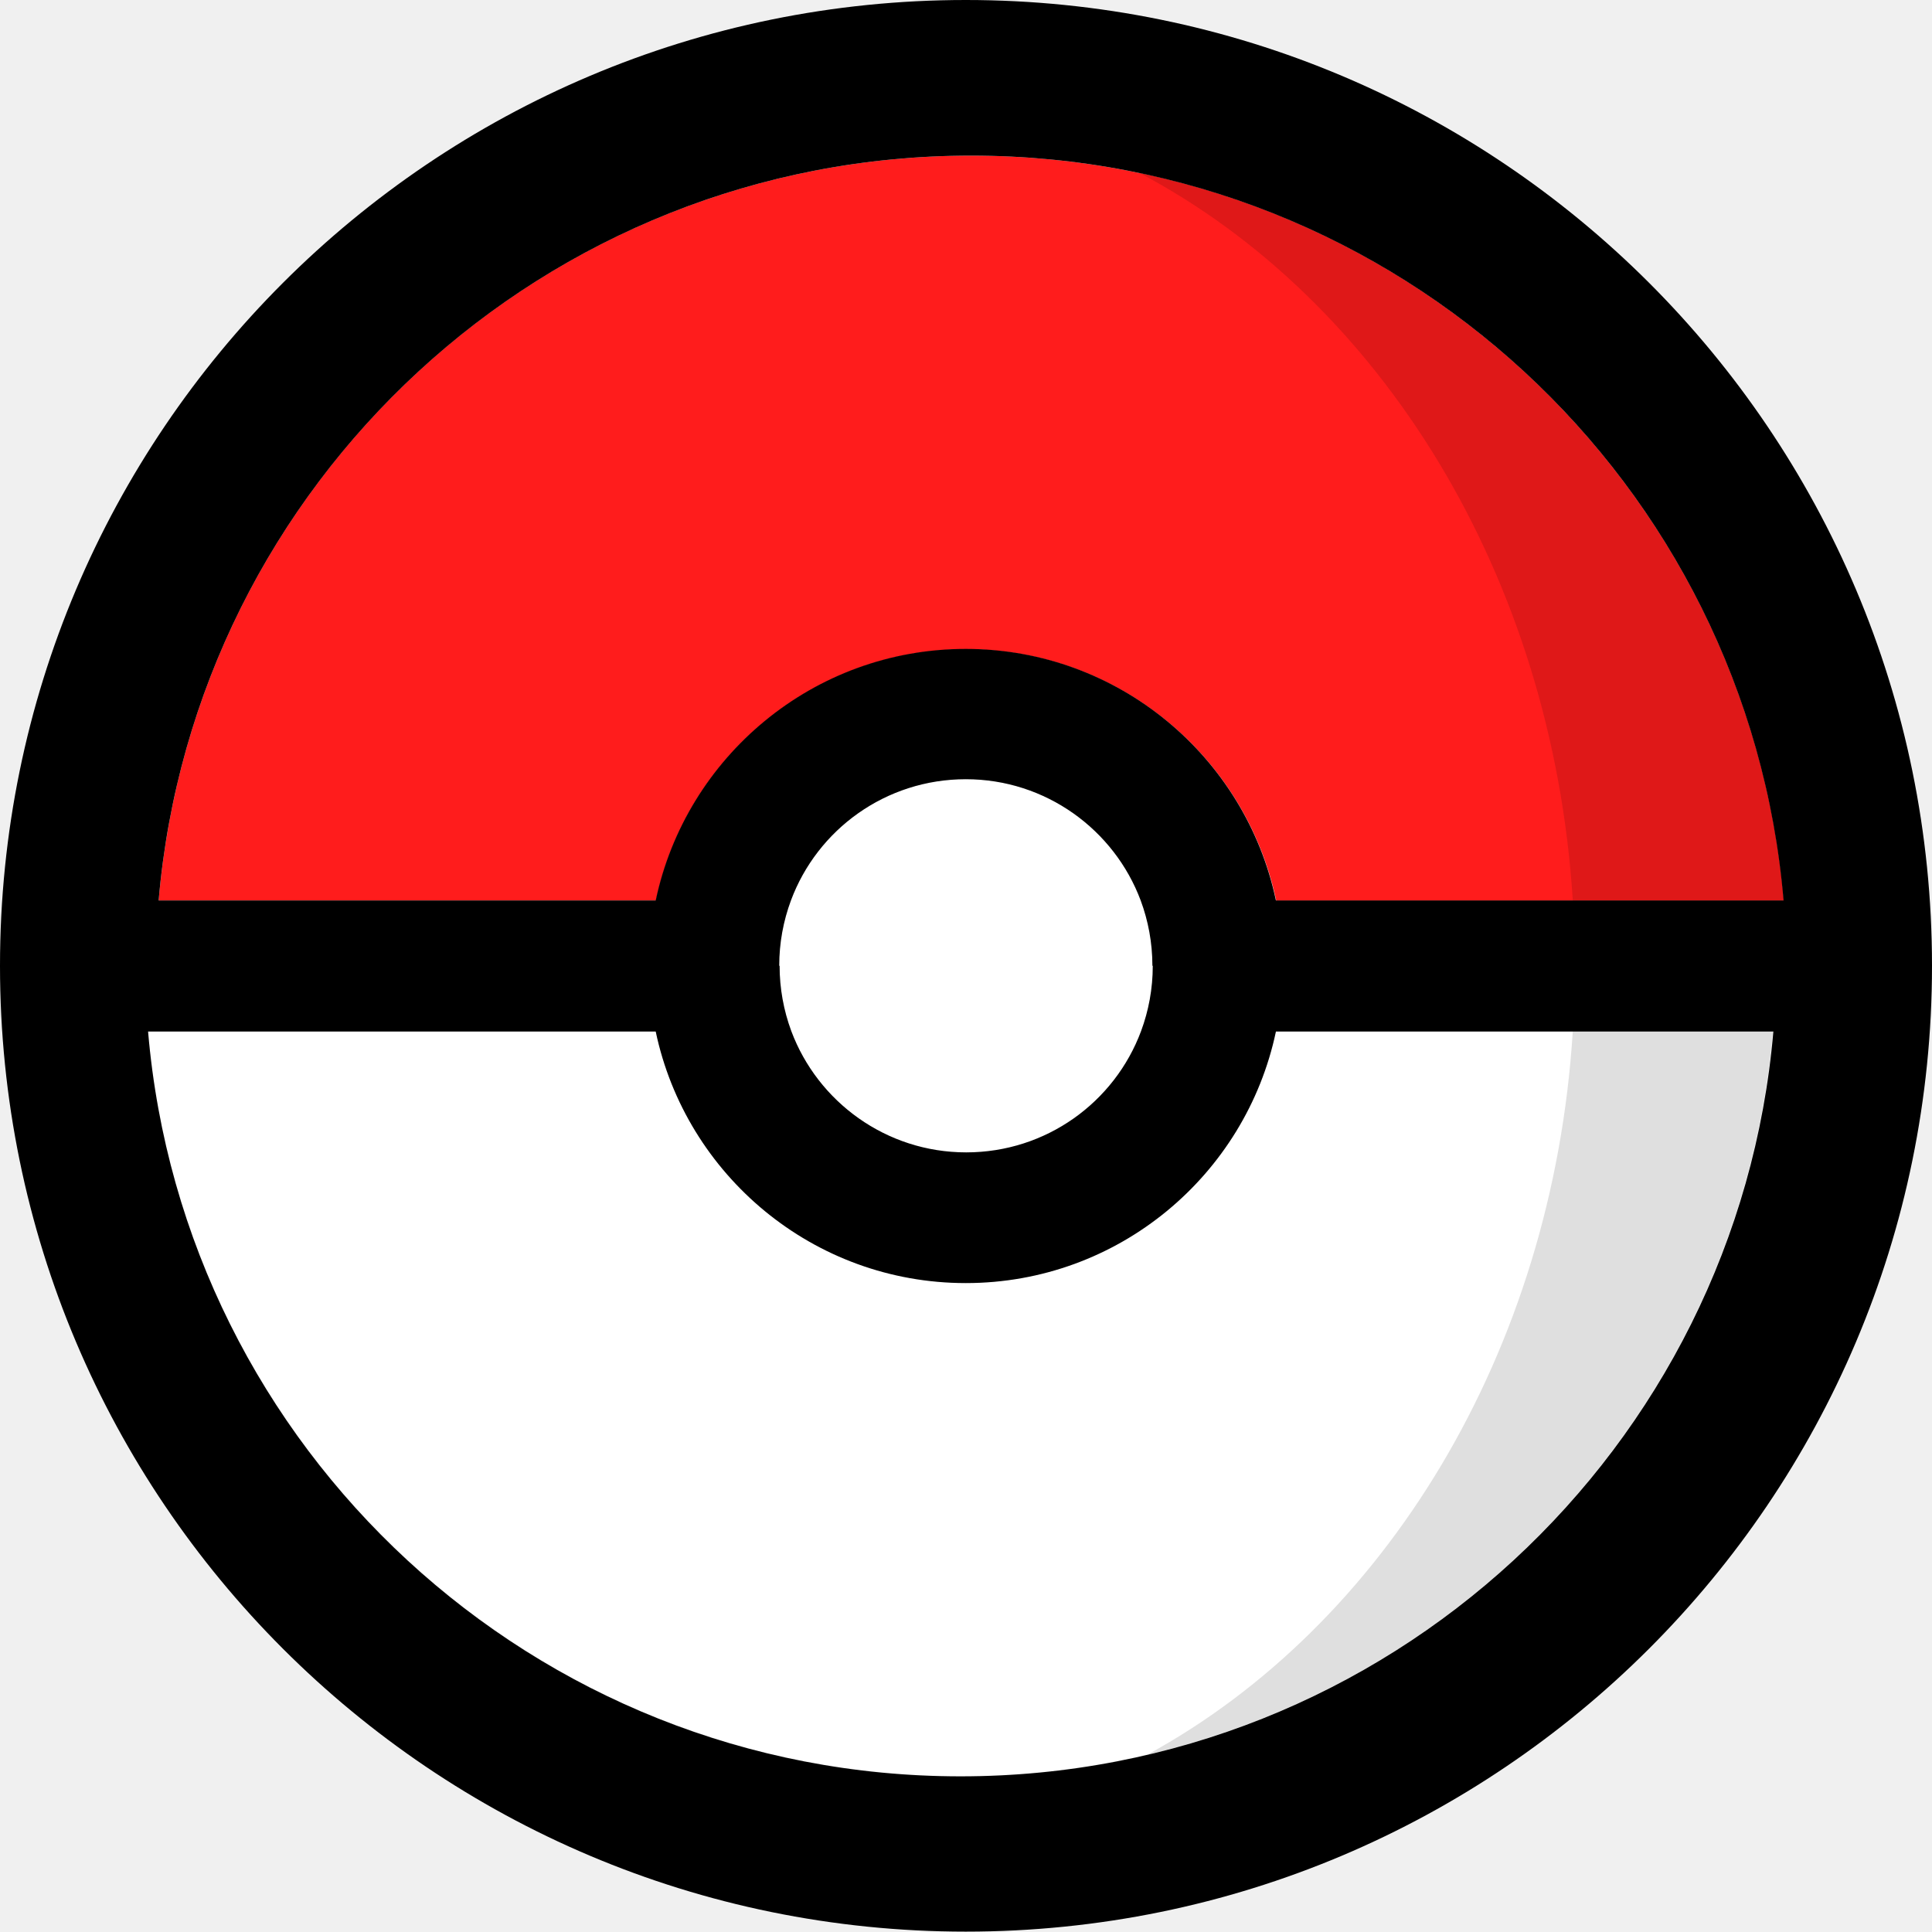
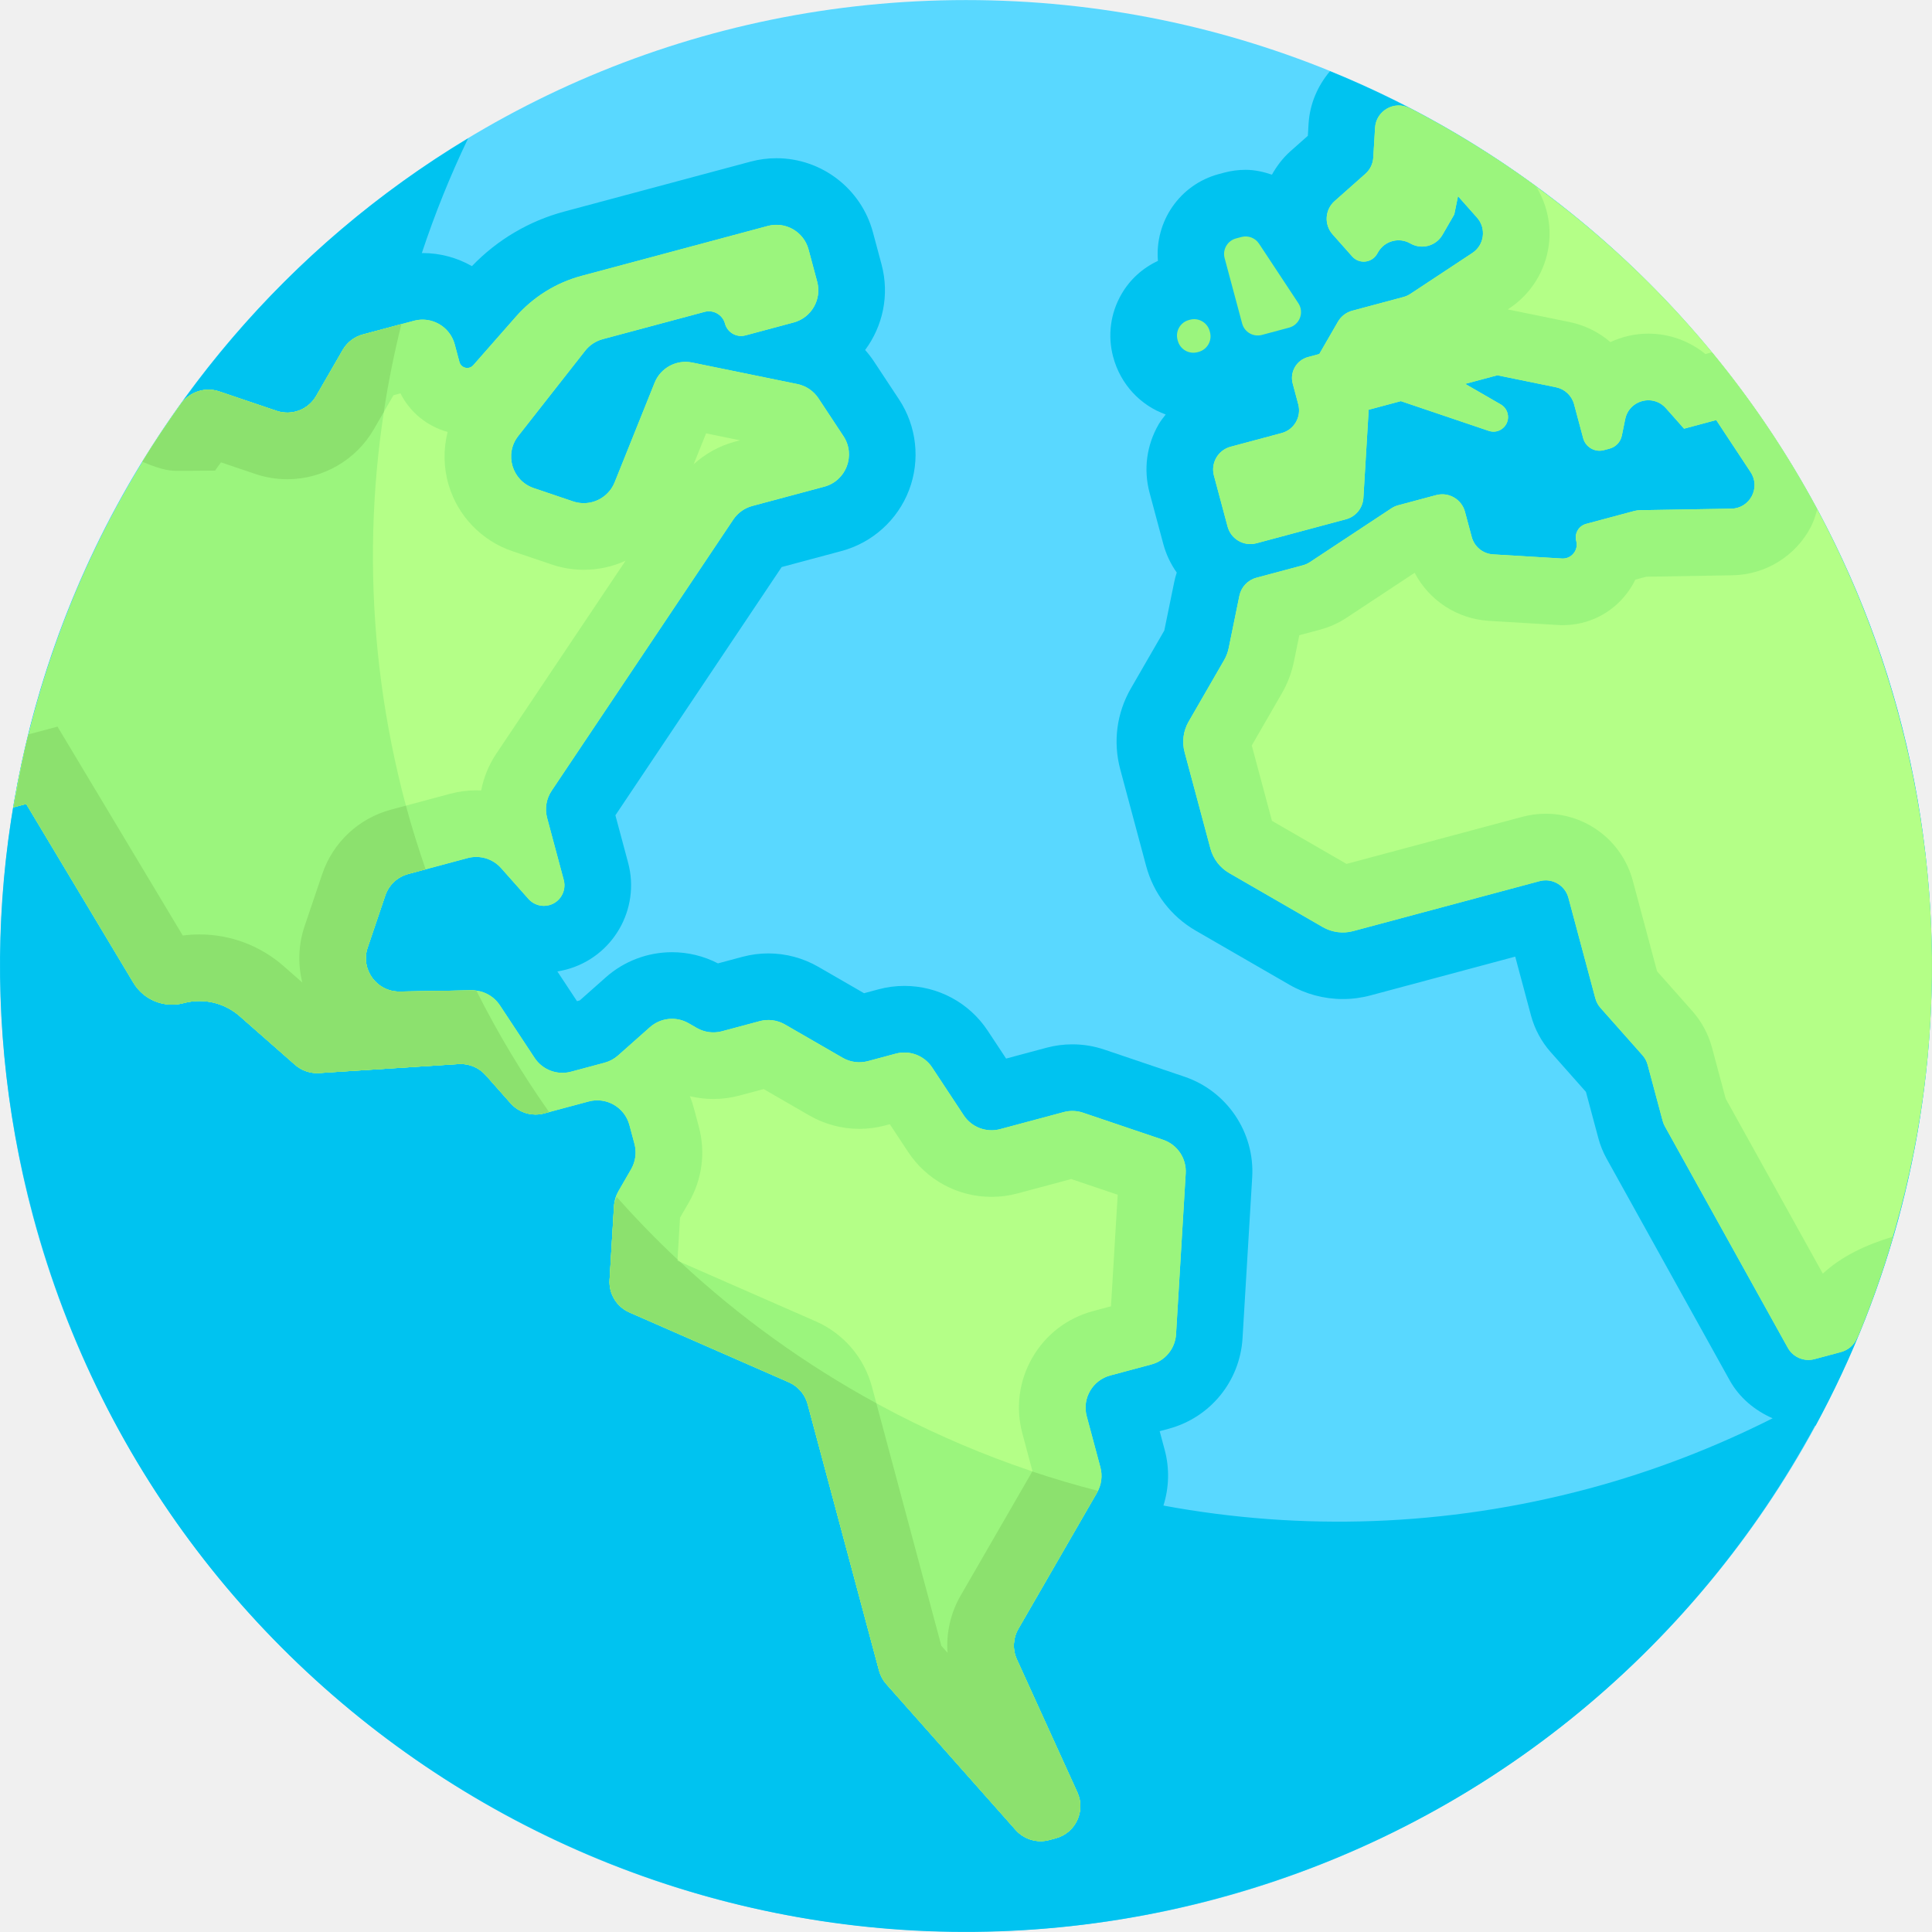
- <svg xmlns="http://www.w3.org/2000/svg" viewBox="0 0 1333.34 1333.07" shape-rendering="geometricPrecision" text-rendering="geometricPrecision" image-rendering="optimizeQuality" fill-rule="evenodd" clip-rule="evenodd">
-   <defs>
-     <style>.fil0{fill:#fff;fill-rule:nonzero}</style>
-   </defs>
-   <g id="Layer_x0020_1">
-     <g id="_1473324886368">
-       <path id="Down" class="fil0" d="M666.54 885.24c-105.31 0-193.15-74.56-214.01-173.61H102.19c24.77 288.04 266.41 514.04 560.7 514.04 294.3 0 536.2-226 560.7-514.04H880.55c-20.85 99.32-108.7 173.61-214.01 173.61z" />
-       <path id="Shadow_Down" d="M791.66 1211.07c233.56-54.74 411.08-254.68 431.94-499.44h-138.16c-13.81 222.09-130.34 410.3-293.78 499.44z" fill="#dfdfdf" fill-rule="nonzero" />
-       <path id="Center" class="fil0" d="M795.57 666.54c-.26 0-.26 0 0 0-.26-15.9-3.13-31.02-8.34-45.09-18.25-49.01-65.43-83.68-120.69-83.68-55.26 0-102.44 34.93-120.69 83.68a129.312 129.312 0 00-8.08 45.09h.26c0 15.9 2.87 31.02 8.08 45.09 18.25 49.01 65.43 83.68 120.69 83.68 55.26 0 102.44-34.93 120.69-83.68 5.21-13.82 8.08-29.19 8.08-45.09z" />
-       <path id="Up" d="M666.8 448.09c105.31 0 193.15 74.56 214.01 173.61h350.34c-24.76-288.3-266.41-514.3-560.96-514.3-294.56 0-535.94 226-560.7 514.04h343.3c20.85-99.06 108.7-173.35 214.01-173.35z" fill="#ff1c1c" fill-rule="nonzero" />
-       <path id="Shadow_Up" d="M1085.44 621.44h145.45C1209.52 372.5 1026 169.7 786.45 119.38c166.31 87.84 284.91 277.87 298.99 502.06z" fill="#df1818" fill-rule="nonzero" />
-       <path id="Line" d="M670.19 107.4c294.56 0 536.2 226 560.7 514.04H880.55c-20.85-99.06-108.7-173.61-214.02-173.61-105.31 0-193.15 74.56-214.01 173.61H109.48c24.76-288.05 266.41-514.04 560.7-514.04zm117.04 514.04c5.21 14.07 8.08 29.19 8.08 45.09h.26c0 15.9-2.87 31.02-8.08 45.09-18.24 49.01-65.43 83.68-120.69 83.68-55.26 0-102.44-34.93-120.69-83.68a129.312 129.312 0 01-8.08-45.09h-.26c0-15.9 2.87-31.02 8.08-45.09 18.24-49.01 65.43-83.68 120.69-83.68 55.26 0 102.44 34.93 120.69 83.68zm-124.34 604.49c-294.56 0-536.2-226-560.7-514.04h350.34c20.85 99.05 108.7 173.61 214.01 173.61 105.31 0 193.16-74.56 214.02-173.61h343.3c-24.76 287.78-266.41 514.04-560.96 514.04zM666.54 0C298.47 0 0 298.46 0 666.54c0 368.07 298.47 666.54 666.54 666.54 368.07 0 666.8-298.21 666.8-666.54S1034.87 0 666.54 0z" fill="#000" fill-rule="nonzero" />
-     </g>
+ <svg xmlns="http://www.w3.org/2000/svg" height="800px" width="800px" version="1.1" id="Layer_1" viewBox="0 0 511.995 511.995" xml:space="preserve">
+   <circle style="fill:#59D8FF;" cx="256.004" cy="255.967" r="255.949" />
+   <path style="fill:#00C3F0;" d="M511.957,255.964c0-107.226-65.964-198.997-159.502-237.09c-3.223,3.816-5.352,8.595-5.673,13.926  l-0.191,3.188l-4.626,4.102c-2.019,1.791-3.606,3.915-4.894,6.199c-2.233-0.755-4.55-1.285-6.98-1.285  c-1.913,0-3.822,0.252-5.672,0.747l-1.438,0.385c-10.391,2.785-16.992,12.635-16.12,22.999c-4.1,1.924-7.423,4.941-9.669,8.831  c-2.927,5.07-3.705,10.977-2.189,16.632c1.957,7.31,7.266,12.86,13.919,15.243c-0.658,0.852-1.336,1.686-1.884,2.633  c-3.192,5.527-4.039,11.966-2.387,18.13l3.623,13.519c0.747,2.787,1.971,5.348,3.571,7.608c-0.276,0.851-0.505,1.723-0.688,2.616  l-2.609,12.75l-8.841,15.313c-3.782,6.551-4.786,14.181-2.829,21.486l6.851,25.567c1.957,7.306,6.643,13.412,13.194,17.194  l24.776,14.306c4.298,2.482,9.194,3.793,14.158,3.793c2.473,0,4.939-0.324,7.329-0.965l38.36-10.278l4.187,15.627  c0.958,3.569,2.757,6.912,5.205,9.672l9.349,10.544l3.291,12.282c0.504,1.883,1.24,3.705,2.188,5.411l32.588,58.701  c2.585,4.657,6.687,8.044,11.409,10.109c-15.287,7.695-31.535,14.02-48.718,18.624c-38.058,10.197-76.405,11.235-112.726,4.503  c1.488-4.743,1.658-9.807,0.341-14.724l-1.337-4.992l2.381-0.639c11.025-2.953,18.892-12.594,19.577-23.988l2.56-42.641  c0.714-11.885-6.666-22.851-17.945-26.667l-21.227-7.181c-2.74-0.927-5.594-1.397-8.485-1.397c-2.312,0-4.617,0.303-6.851,0.901  l-10.706,2.87l-4.863-7.365c-4.916-7.445-13.175-11.888-22.094-11.889c-2.311,0-4.618,0.303-6.855,0.904l-3.84,1.029l-12.121-6.998  c-4.018-2.321-8.596-3.547-13.239-3.547c-2.312,0-4.618,0.303-6.851,0.901l-6.497,1.741c-3.753-1.941-7.933-2.962-12.166-2.962  c-6.481,0-12.72,2.368-17.569,6.667l-6.889,6.109l-0.736,0.197l-5.203-7.879c0.812-0.127,1.616-0.298,2.412-0.51  c12.305-3.296,19.635-15.991,16.339-28.298l-3.368-12.571l44.062-65.784l15.866-4.252c8.199-2.198,14.891-8.247,17.902-16.181  c3.011-7.934,2.017-16.9-2.66-23.983l-6.617-10.021c-0.723-1.094-1.517-2.125-2.374-3.087c4.666-6.275,6.528-14.545,4.352-22.667  l-2.284-8.525c-3.097-11.556-13.611-19.626-25.57-19.628l0,0c-2.311,0-4.619,0.304-6.859,0.905L149.552,56.06  c-9.375,2.512-17.794,7.494-24.486,14.468c-3.893-2.219-8.375-3.469-13.079-3.469c-0.07,0-0.137,0.026-0.206,0.028  c3.448-10.407,7.546-20.57,12.273-30.419C28.684,93.992-21.456,209.369,8.78,322.208c36.585,136.54,176.933,217.569,313.473,180.984  c70.689-18.941,126.427-65.733,158.734-125.373c0.055-0.007,0.11-0.018,0.165-0.022C500.797,341.57,511.957,300.071,511.957,255.964  z" />
+   <g>
+     <path style="fill:#9BF57D;" d="M333.652,64.572l10.423,15.786c1.604,2.429,0.356,5.717-2.456,6.47l-7.213,1.933   c-2.276,0.61-4.615-0.74-5.225-3.016l-4.645-17.334c-0.61-2.276,0.74-4.615,3.016-5.225l1.435-0.384   C330.761,62.327,332.64,63.04,333.652,64.572z" />
+     <path style="fill:#9BF57D;" d="M320.58,87.746l0.076,0.285c0.61,2.276-0.74,4.615-3.016,5.225l-0.285,0.076   c-2.276,0.61-4.615-0.74-5.225-3.016l-0.076-0.285c-0.61-2.276,0.74-4.615,3.016-5.225l0.285-0.076   C317.632,84.12,319.971,85.471,320.58,87.746z" />
+   </g>
+   <g>
+     <path style="fill:#B4FF87;" d="M364.403,33.86l-0.474,7.905c-0.099,1.653-0.851,3.197-2.09,4.296l-8.163,7.238   c-2.579,2.287-2.815,6.231-0.528,8.81l5.19,5.853c1.851,2.087,5.204,1.749,6.6-0.669l0.285-0.493   c1.723-2.985,5.54-4.008,8.525-2.285l0,0c2.985,1.723,6.801,0.701,8.525-2.285l3.12-5.405l0.99-4.833l5.046,5.69   c2.52,2.842,1.938,7.256-1.231,9.349l-16.441,10.855c-0.559,0.37-1.175,0.646-1.824,0.82l-13.575,3.637   c-1.599,0.428-2.962,1.474-3.79,2.908l-4.948,8.571l-2.984,0.8c-3.06,0.82-4.876,3.965-4.057,7.025l1.468,5.482   c0.893,3.33-1.083,6.752-4.413,7.643l-13.519,3.622c-3.33,0.893-5.305,4.314-4.413,7.643l3.622,13.519   c0.893,3.33,4.314,5.305,7.643,4.413l23.727-6.358c2.595-0.695,4.454-2.973,4.615-5.654l1.402-23.37l8.525-2.285l23.3,7.883   c2.925,0.99,5.773-1.68,4.973-4.663l0,0c-0.266-0.991-0.913-1.835-1.802-2.348l-9.423-5.44l8.525-2.285l15.556,3.183   c2.316,0.474,4.165,2.215,4.777,4.499l2.409,8.991c0.641,2.393,3.101,3.814,5.495,3.173l1.514-0.406   c1.642-0.44,2.894-1.77,3.235-3.434l0.898-4.39c1.032-5.038,7.372-6.737,10.783-2.889l4.812,5.427l8.525-2.285l9.114,13.804   c2.714,4.11-0.179,9.596-5.104,9.679l-24.249,0.408c-0.51,0.009-1.017,0.079-1.51,0.212l-12.737,3.413   c-1.973,0.528-3.142,2.555-2.614,4.528l0,0c0.653,2.437-1.273,4.798-3.792,4.647l-18.25-1.096c-2.682-0.161-4.959-2.02-5.654-4.615   l-1.789-6.677c-0.893-3.33-4.314-5.305-7.643-4.413l-10.044,2.691c-0.648,0.173-1.263,0.45-1.824,0.82l-21.601,14.261   c-0.559,0.37-1.175,0.646-1.824,0.82l-12.346,3.309c-2.284,0.612-4.025,2.461-4.499,4.777l-2.836,13.86   c-0.229,1.123-0.639,2.202-1.212,3.194l-9.407,16.295c-1.414,2.449-1.797,5.361-1.066,8.092l6.851,25.566   c0.733,2.732,2.52,5.062,4.969,6.476l24.777,14.304c2.449,1.414,5.361,1.797,8.092,1.066l49.381-13.231   c3.33-0.893,6.752,1.083,7.643,4.413l7.141,26.65c0.25,0.936,0.716,1.8,1.359,2.525l11.138,12.561   c0.643,0.725,1.108,1.59,1.359,2.525l3.988,14.885c0.132,0.493,0.324,0.968,0.571,1.414l32.587,58.701   c1.39,2.504,4.306,3.74,7.072,2.999l7.032-1.884c1.892-0.507,3.46-1.853,4.217-3.661c21.13-50.448,26.379-108.001,11.128-164.921   c-19.399-72.399-67.995-129.146-129.706-161.068C369.511,26.573,364.675,29.342,364.403,33.86z" />
+     <path style="fill:#B4FF87;" d="M255.4,295.565l-8.368-12.674c-2.093-3.171-5.981-4.646-9.65-3.662l-7.374,1.976   c-2.261,0.606-4.67,0.289-6.698-0.881l-15.286-8.826c-2.027-1.171-4.436-1.487-6.698-0.881l-9.988,2.676   c-2.261,0.606-4.67,0.289-6.698-0.881l-2.135-1.232c-3.29-1.9-7.426-1.481-10.269,1.04l-8.447,7.491   c-1.025,0.909-2.248,1.567-3.571,1.922l-8.893,2.383c-3.669,0.983-7.556-0.492-9.65-3.662l-9.203-13.939   c-1.663-2.519-4.497-4.012-7.514-3.962l-19.019,0.32c-6.102,0.103-10.464-5.871-8.509-11.652l4.67-13.806   c0.945-2.796,3.226-4.934,6.077-5.697l15.744-4.219c3.229-0.865,6.67,0.168,8.888,2.67l7.238,8.163   c1.371,1.546,3.497,2.184,5.493,1.649l0,0c2.91-0.78,4.637-3.771,3.857-6.68l-4.404-16.438c-0.659-2.458-0.224-5.081,1.193-7.196   l48.136-71.868c1.189-1.776,2.983-3.06,5.048-3.613l19.069-5.109c5.818-1.559,8.4-8.361,5.081-13.388l-6.617-10.022   c-1.29-1.954-3.303-3.314-5.596-3.784l-27.871-5.704c-4.179-0.855-8.371,1.401-9.96,5.359l-10.584,26.369   c-1.745,4.347-6.582,6.574-11.019,5.073l-10.419-3.525c-5.769-1.952-7.874-9.02-4.114-13.81l17.729-22.585   c1.179-1.503,2.813-2.582,4.658-3.076l26.996-7.234c2.354-0.631,4.774,0.767,5.405,3.12l0,0c0.631,2.354,3.05,3.751,5.405,3.12   l12.788-3.427c4.709-1.262,7.502-6.101,6.241-10.809l-2.285-8.525c-1.262-4.709-6.101-7.502-10.809-6.241l-49.351,13.223   c-6.732,1.804-12.78,5.56-17.381,10.795l-11.32,12.88c-1.124,1.28-3.221,0.79-3.663-0.856l-1.253-4.675   c-1.262-4.709-6.101-7.502-10.809-6.241l-13.519,3.622c-2.261,0.606-4.189,2.085-5.359,4.112l-7.032,12.186   c-2.104,3.644-6.486,5.296-10.472,3.947l-15.227-5.151c-3.753-1.27-7.867,0.107-10.171,3.331   c-22.578,31.589-37.897,68.142-44.37,106.904l3.403-0.912l28.41,47.386c2.74,4.571,8.178,6.771,13.326,5.391l0,0   c5.219-1.399,10.792-0.096,14.851,3.471l14.661,12.885c1.759,1.546,4.059,2.329,6.394,2.178l36.954-2.383   c2.718-0.175,5.365,0.915,7.172,2.952l6.611,7.454c2.217,2.501,5.658,3.535,8.888,2.67l11.781-3.156   c4.709-1.262,9.547,1.532,10.809,6.241l1.338,4.994c0.606,2.261,0.289,4.67-0.881,6.698l-3.371,5.839   c-0.685,1.187-1.084,2.516-1.166,3.884l-1.178,19.636c-0.222,3.691,1.881,7.129,5.268,8.613l42.24,18.507   c2.456,1.076,4.289,3.21,4.983,5.8l18.921,70.616c0.354,1.324,1.013,2.546,1.922,3.571l34.28,38.657   c2.217,2.501,5.658,3.535,8.888,2.67l1.718-0.46c5.268-1.411,8.007-7.215,5.749-12.18l-16.035-35.249   c-1.18-2.595-1.035-5.599,0.391-8.068l20.864-36.138c1.171-2.027,1.487-4.436,0.882-6.698l-3.622-13.519   c-1.262-4.709,1.532-9.547,6.241-10.809l10.905-2.922c3.669-0.983,6.298-4.204,6.526-7.996l2.559-42.64   c0.238-3.973-2.212-7.613-5.982-8.889l-21.227-7.181c-1.65-0.558-3.43-0.616-5.112-0.164l-16.85,4.514   C261.379,300.21,257.492,298.735,255.4,295.565z" />
+   </g>
+   <g>
+     <path style="fill:#9BF57D;" d="M84.586,284.364l36.954-2.383c2.718-0.175,5.365,0.915,7.172,2.952l6.611,7.456   c2.217,2.501,5.658,3.535,8.888,2.67l1.304-0.35c-7.135-10.124-13.572-20.85-19.243-32.113c-0.436-0.058-0.865-0.152-1.313-0.145   l-19.019,0.32c-6.102,0.104-10.465-5.87-8.509-11.652l4.671-13.806c0.945-2.796,3.226-4.934,6.075-5.697l4.614-1.237   c-1.895-5.537-3.683-11.138-5.219-16.876c-11.604-43.307-11.299-86.968-1.203-127.598l-10.197,2.733   c-2.261,0.606-4.189,2.085-5.359,4.112l-7.033,12.185c-2.104,3.644-6.487,5.296-10.472,3.947l-15.227-5.151   c-3.668-1.241-7.656,0.076-9.988,3.145c-3.258,4.545-6.355,9.2-9.307,13.944c-1.047,1.684-2.028,3.406-3.035,5.112   c-2.085,3.529-4.084,7.107-5.998,10.732c-1.016,1.927-2.046,3.848-3.014,5.801c-2.407,4.853-4.69,9.769-6.788,14.77   c-0.758,1.808-1.423,3.656-2.139,5.482c-1.517,3.861-2.959,7.752-4.289,11.69c-0.811,2.404-1.575,4.824-2.315,7.254   c-1.062,3.484-2.024,7.001-2.939,10.535c-0.601,2.327-1.26,4.635-1.796,6.981c-1.116,4.881-2.04,9.815-2.869,14.773l3.339-0.895   l28.41,47.386c2.74,4.571,8.178,6.771,13.326,5.391c5.219-1.399,10.792-0.096,14.851,3.471l14.661,12.885   C79.95,283.731,82.25,284.516,84.586,284.364z" />
+     <path style="fill:#9BF57D;" d="M290.728,395.531c0.083-0.142,0.082-0.312,0.156-0.459c-49.123-12.719-93.632-39.842-127.458-77.873   c-0.276,0.778-0.658,1.526-0.707,2.355l-1.178,19.636c-0.222,3.691,1.881,7.128,5.268,8.613l42.24,18.508   c2.456,1.076,4.289,3.209,4.983,5.8l18.921,70.617c0.354,1.324,1.013,2.546,1.922,3.571l34.28,38.658   c2.217,2.501,5.658,3.535,8.888,2.67l1.718-0.46c5.268-1.412,8.008-7.215,5.749-12.18l-16.035-35.248   c-1.18-2.595-1.035-5.6,0.391-8.068L290.728,395.531z" />
+     <path style="fill:#9BF57D;" d="M483.06,337.52l-25.744-46.373l-3.626-13.533c-0.955-3.562-2.754-6.903-5.201-9.664l-9.352-10.547   l-6.444-24.049c-2.796-10.426-12.283-17.708-23.074-17.708c-2.087,0-4.169,0.275-6.188,0.815l-46.586,12.482l-19.764-11.411   l-5.353-19.976l7.959-13.786c1.525-2.64,2.608-5.493,3.22-8.483l1.422-6.951l5.533-1.483c2.487-0.666,4.837-1.723,6.982-3.141   l18.048-11.916c3.827,7.3,11.236,12.227,19.724,12.737l18.256,1.096l0.755,0.039h0.526c6.687,0,12.857-3.045,16.931-8.355   c0.897-1.169,1.661-2.408,2.29-3.699l2.905-0.779l22.846-0.384c8.721-0.147,16.665-5.031,20.733-12.746   c0.798-1.513,1.278-3.119,1.728-4.726c-7.958-14.805-17.313-28.748-27.919-41.626l-1.734,0.464   c-4.235-3.465-9.563-5.398-15.09-5.398c-3.569,0-6.991,0.799-10.078,2.241c-3.033-2.62-6.741-4.479-10.856-5.321l-15.556-3.183   l-0.785-0.161l0.357-0.235c5.783-3.818,9.618-9.95,10.523-16.821c0.72-5.474-0.55-10.934-3.392-15.567   c-10.535-7.716-21.69-14.622-33.362-20.679c-0.044-0.019-0.125-0.024-0.163-0.045c-0.93-0.482-1.905-0.703-2.856-0.703   c-3.157,0-6.062,2.439-6.271,5.911l-0.474,7.905c-0.099,1.653-0.851,3.197-2.09,4.296l-8.163,7.238   c-2.578,2.287-2.815,6.231-0.528,8.809l5.19,5.853c0.823,0.928,1.942,1.377,3.054,1.377c1.391,0,2.77-0.702,3.546-2.044   l0.285-0.493c1.156-2.002,3.253-3.122,5.41-3.122c1.058,0,2.131,0.27,3.114,0.837c0.983,0.568,2.056,0.837,3.114,0.837   c2.157,0,4.254-1.119,5.41-3.121l3.121-5.405l0.988-4.833l5.046,5.69c2.52,2.842,1.938,7.256-1.23,9.349l-16.441,10.855   c-0.559,0.37-1.175,0.646-1.824,0.821l-13.575,3.637c-1.599,0.429-2.962,1.474-3.79,2.908l-4.948,8.571l-2.984,0.8   c-3.059,0.82-4.875,3.965-4.055,7.025l1.468,5.482c0.893,3.33-1.083,6.752-4.413,7.643l-13.519,3.622   c-3.33,0.893-5.305,4.315-4.413,7.643l3.623,13.519c0.747,2.788,3.269,4.627,6.024,4.627c0.534,0,1.078-0.07,1.618-0.214   l23.727-6.358c2.595-0.695,4.454-2.972,4.615-5.654l1.402-23.37l8.526-2.284l23.3,7.883c0.424,0.142,0.846,0.21,1.255,0.21   c2.418,0,4.402-2.322,3.719-4.873c-0.266-0.991-0.913-1.835-1.802-2.348l-9.423-5.44l8.526-2.284l15.556,3.183   c2.316,0.474,4.165,2.215,4.777,4.499l2.409,8.991c0.537,2.005,2.35,3.326,4.33,3.326c0.385,0,0.776-0.05,1.164-0.154l1.514-0.406   c1.642-0.439,2.894-1.77,3.235-3.433l0.898-4.39c0.644-3.15,3.365-4.994,6.146-4.994c1.668,0,3.358,0.663,4.637,2.105l4.812,5.427   l8.526-2.284l9.114,13.804c2.713,4.11-0.18,9.596-5.102,9.678l-24.249,0.408c-0.51,0.009-1.017,0.079-1.51,0.212l-12.737,3.412   c-1.973,0.528-3.142,2.555-2.615,4.528c0.633,2.363-1.158,4.655-3.562,4.655c-0.076,0-0.152-0.002-0.229-0.007l-18.25-1.096   c-2.681-0.161-4.959-2.02-5.654-4.615l-1.789-6.678c-0.747-2.788-3.269-4.627-6.024-4.627c-0.535,0-1.079,0.07-1.62,0.214   l-10.044,2.691c-0.648,0.173-1.264,0.45-1.824,0.82l-21.601,14.263c-0.559,0.37-1.175,0.646-1.824,0.82l-12.346,3.309   c-2.284,0.611-4.025,2.46-4.499,4.777l-2.836,13.86c-0.229,1.123-0.64,2.202-1.212,3.195l-9.407,16.295   c-1.414,2.449-1.797,5.361-1.065,8.092l6.85,25.566c0.733,2.733,2.52,5.062,4.969,6.476l24.776,14.306   c1.635,0.943,3.476,1.429,5.332,1.429c0.924,0,1.852-0.12,2.76-0.364l49.381-13.231c0.541-0.145,1.085-0.214,1.62-0.214   c2.756,0,5.277,1.839,6.024,4.627l7.14,26.65c0.252,0.936,0.716,1.8,1.359,2.525l11.138,12.561c0.643,0.725,1.108,1.59,1.359,2.525   l3.988,14.885c0.132,0.493,0.323,0.968,0.572,1.414l32.587,58.701c1.12,2.018,3.231,3.213,5.455,3.213   c0.536,0,1.079-0.069,1.616-0.213l7.032-1.884c1.892-0.506,3.46-1.855,4.217-3.661c0.062-0.148,0.204-0.265,0.273-0.41   c3.582-8.607,6.67-17.465,9.309-26.516C494.362,329.901,487.922,333.008,483.06,337.52z" />
+     <path style="fill:#9BF57D;" d="M308.238,302.058l-21.227-7.181c-0.916-0.31-1.871-0.466-2.828-0.466c-0.768,0-1.536,0.1-2.285,0.3   l-16.85,4.516c-0.758,0.203-1.526,0.301-2.285,0.301c-2.915,0-5.704-1.449-7.365-3.964l-8.368-12.674   c-1.66-2.515-4.45-3.963-7.365-3.964c-0.759,0-1.526,0.098-2.285,0.301l-7.375,1.976c-0.751,0.202-1.519,0.3-2.284,0.3   c-1.536,0-3.059-0.4-4.413-1.183l-15.286-8.826c-1.354-0.781-2.877-1.183-4.413-1.183c-0.765,0-1.533,0.099-2.285,0.3l-9.988,2.676   c-0.751,0.202-1.519,0.301-2.284,0.301c-1.536,0-3.059-0.402-4.413-1.183l-2.135-1.232c-1.375-0.793-2.897-1.183-4.412-1.183   c-2.109,0-4.203,0.755-5.858,2.222l-8.447,7.491c-1.025,0.909-2.248,1.567-3.571,1.922l-8.893,2.383   c-0.758,0.203-1.526,0.301-2.285,0.301c-2.915,0-5.704-1.449-7.365-3.963l-9.203-13.939c-1.635-2.477-4.404-3.963-7.364-3.963   c-0.05,0-0.099,0-0.149,0.001l-19.019,0.32c-0.051,0.001-0.104,0.001-0.154,0.001c-6.021,0-10.294-5.921-8.355-11.653l4.67-13.806   c0.945-2.796,3.226-4.934,6.077-5.697l15.744-4.219c0.756-0.203,1.524-0.301,2.284-0.301c2.489,0,4.905,1.055,6.604,2.97   l7.238,8.163c1.049,1.184,2.543,1.836,4.081,1.836c0.47,0,0.944-0.061,1.412-0.186c2.909-0.78,4.637-3.77,3.857-6.68l-4.405-16.438   c-0.659-2.459-0.224-5.081,1.193-7.196l48.137-71.868c1.189-1.776,2.983-3.06,5.048-3.613l19.069-5.109   c5.818-1.56,8.4-8.361,5.08-13.388l-6.617-10.022c-1.29-1.954-3.303-3.314-5.596-3.784l-27.871-5.703   c-0.594-0.121-1.187-0.181-1.773-0.181c-3.544,0-6.823,2.142-8.186,5.539l-10.584,26.369c-1.377,3.43-4.679,5.54-8.19,5.54   c-0.939,0-1.892-0.151-2.828-0.468l-10.418-3.525c-5.769-1.952-7.875-9.02-4.114-13.81l17.729-22.586   c1.179-1.501,2.813-2.582,4.658-3.076l26.996-7.234c0.383-0.103,0.767-0.151,1.145-0.151c1.948,0,3.731,1.3,4.26,3.271   c0.528,1.971,2.311,3.272,4.26,3.272c0.378,0,0.762-0.049,1.145-0.151l12.788-3.427c4.709-1.262,7.502-6.101,6.241-10.809   l-2.284-8.526c-1.057-3.943-4.623-6.543-8.519-6.543c-0.757,0-1.525,0.097-2.29,0.302L154.12,73.105   c-6.732,1.804-12.78,5.56-17.38,10.795l-11.32,12.88c-0.436,0.496-1.017,0.726-1.593,0.726c-0.908,0-1.799-0.575-2.07-1.582   l-1.252-4.675c-1.057-3.943-4.623-6.544-8.519-6.544c-0.757,0-1.525,0.098-2.29,0.302l-13.519,3.623   c-2.261,0.606-4.188,2.085-5.358,4.113l-7.039,12.193c-1.612,2.791-4.562,4.414-7.645,4.414c-0.941,0-1.895-0.151-2.828-0.467   l-15.226-5.151c-0.936-0.317-1.893-0.468-2.84-0.468c-2.852,0-5.601,1.379-7.331,3.798c-0.003,0.004-0.017,0.002-0.021,0.007   c-3.566,4.976-6.997,10.054-10.206,15.287c5.687,2.391,7.442,2.427,10.007,2.427l9.301-0.07l1.563-2.187l9.096,3.078   c2.74,0.927,5.594,1.397,8.483,1.397c9.429,0,18.217-5.073,22.932-13.24l5.208-9.02l1.855-0.498   c2.526,5.032,7.098,8.752,12.5,10.226c-1.162,4.574-1.102,9.443,0.281,14.083c2.449,8.222,8.764,14.773,16.89,17.521l10.418,3.525   c2.743,0.928,5.598,1.399,8.485,1.399c3.921,0,7.681-0.848,11.076-2.405l-34.26,51.149c-1.995,2.979-3.341,6.294-4.003,9.735   c-0.436-0.022-0.873-0.032-1.311-0.032c-2.311,0-4.617,0.303-6.852,0.902l-15.743,4.218c-8.572,2.297-15.387,8.687-18.229,17.091   l-4.67,13.806c-1.646,4.864-1.813,10.049-0.597,14.917l-4.931-4.333c-6.174-5.426-14.101-8.414-22.321-8.414   c-1.483,0-2.963,0.097-4.433,0.292L22.084,203.98l-6.847-11.42l-7.727,2.071c-1.563,6.355-2.884,12.804-3.962,19.336l3.397-0.91   l28.41,47.386c2.194,3.659,6.117,5.799,10.236,5.799c1.026,0,2.064-0.132,3.09-0.408c1.38-0.37,2.786-0.551,4.182-0.551   c3.88,0,7.684,1.399,10.668,4.021l14.661,12.885c1.615,1.42,3.688,2.197,5.826,2.197c0.189,0,0.378-0.005,0.568-0.019l36.954-2.383   c0.19-0.012,0.38-0.019,0.568-0.019c2.515,0,4.923,1.075,6.603,2.97l6.611,7.454c1.699,1.915,4.115,2.97,6.604,2.97   c0.761,0,1.528-0.098,2.284-0.3l11.781-3.157c0.765-0.205,1.533-0.302,2.29-0.302c3.897,0,7.463,2.6,8.519,6.544l1.338,4.993   c0.606,2.261,0.289,4.67-0.881,6.698l-3.371,5.838c-0.685,1.187-1.084,2.516-1.167,3.884l-1.178,19.637   c-0.222,3.69,1.882,7.128,5.268,8.613l42.24,18.507c2.456,1.076,4.289,3.209,4.983,5.8l18.921,70.616   c0.354,1.324,1.012,2.546,1.922,3.571l34.28,38.658c1.699,1.916,4.115,2.97,6.604,2.97c0.76,0,1.528-0.098,2.284-0.3l1.718-0.46   c5.268-1.411,8.007-7.216,5.749-12.18l-16.037-35.249c-1.18-2.595-1.035-5.599,0.391-8.068l20.864-36.138   c1.171-2.027,1.487-4.436,0.881-6.698l-3.622-13.519c-1.262-4.709,1.532-9.547,6.241-10.809l10.905-2.922   c3.669-0.983,6.297-4.204,6.526-7.996l2.56-42.64C314.458,306.974,312.009,303.333,308.238,302.058z M187.115,114.845l8.985,1.839   l-1.295,0.346c-4.115,1.103-7.869,3.171-10.973,5.995L187.115,114.845z M294.421,346.179l-4.76,1.275   c-6.831,1.831-12.542,6.212-16.077,12.337c-3.537,6.125-4.476,13.261-2.646,20.091l2.676,9.989l-19.035,32.97   c-2.68,4.64-3.849,9.933-3.473,15.154l-1.639-1.849l-18.383-68.607c-2.094-7.811-7.542-14.152-14.949-17.397l-36.604-16.038   l0.685-11.414l2.329-4.033c3.538-6.125,4.477-13.262,2.647-20.093l-1.338-4.994c-0.282-1.055-0.627-2.08-1.028-3.074   c2.033,0.493,4.126,0.746,6.232,0.746c2.313,0,4.619-0.303,6.852-0.902l6.457-1.73l12.121,6.998   c4.02,2.321,8.597,3.547,13.239,3.547c2.313,0,4.619-0.303,6.852-0.902l1.23-0.329l4.864,7.366   c4.916,7.445,13.176,11.888,22.094,11.888c2.311,0,4.618-0.303,6.853-0.902l14.268-3.823l12.31,4.164L294.421,346.179z" />
+   </g>
+   <g>
+     <path style="fill:#8CE16E;" d="M84.586,284.364l36.954-2.383c0.19-0.012,0.38-0.019,0.568-0.019c2.515,0,4.923,1.075,6.603,2.97   l6.611,7.455c1.699,1.915,4.115,2.97,6.604,2.97c0.761,0,1.528-0.098,2.284-0.3l1.305-0.35   c-7.135-10.125-13.571-20.849-19.241-32.113c-0.388-0.052-0.767-0.146-1.164-0.146c-0.05,0-0.099,0-0.149,0.001l-19.019,0.32   c-0.051,0.001-0.104,0.001-0.154,0.001c-6.021,0-10.294-5.921-8.355-11.653l4.67-13.806c0.945-2.796,3.226-4.934,6.077-5.697   l4.614-1.237c-1.895-5.537-3.681-11.138-5.219-16.875l0,0l-3.962,1.061c-8.572,2.297-15.387,8.687-18.229,17.091l-4.67,13.806   c-1.646,4.864-1.813,10.049-0.597,14.917l-4.931-4.333c-6.174-5.426-14.101-8.414-22.321-8.414c-1.483,0-2.963,0.097-4.433,0.292   l-26.346-43.944l-6.847-11.42l-7.641,2.047c-0.093,0.374-0.218,0.736-0.31,1.11c-1.052,4.363-1.891,8.806-2.716,13.253   c-0.313,1.663-0.687,3.31-0.966,4.981l3.339-0.896l28.41,47.386c2.194,3.659,6.117,5.799,10.236,5.799   c1.026,0,2.064-0.132,3.09-0.408c1.38-0.37,2.786-0.551,4.182-0.551c3.88,0,7.684,1.399,10.668,4.021l14.661,12.885   c1.615,1.42,3.688,2.197,5.826,2.197C84.206,284.382,84.396,284.376,84.586,284.364z" />
+     <path style="fill:#8CE16E;" d="M290.728,395.531c0.083-0.142,0.082-0.312,0.156-0.459c-5.839-1.513-11.62-3.203-17.32-5.117   l-18.987,32.886c-2.68,4.64-3.849,9.933-3.473,15.154l-1.639-1.849l-17.223-64.273c-18.771-10.246-36.253-22.806-51.983-37.447   l-0.73-0.32l0.02-0.328c-5.612-5.263-10.983-10.802-16.121-16.579c-0.276,0.779-0.658,1.527-0.708,2.355l-1.178,19.637   c-0.222,3.69,1.882,7.128,5.268,8.613l42.24,18.507c2.456,1.076,4.289,3.209,4.983,5.8l18.921,70.616   c0.354,1.324,1.012,2.546,1.922,3.571l34.28,38.658c1.699,1.916,4.115,2.97,6.604,2.97c0.76,0,1.528-0.098,2.284-0.3l1.718-0.46   c5.268-1.411,8.007-7.216,5.749-12.18l-16.037-35.249c-1.18-2.595-1.035-5.599,0.391-8.068L290.728,395.531z" />
+     <path style="fill:#8CE16E;" d="M47.691,124.782l9.301-0.07l1.563-2.187l9.096,3.078c2.74,0.927,5.594,1.397,8.483,1.397   c9.429,0,18.217-5.073,22.932-13.24l2.64-4.573c1.19-7.857,2.761-15.622,4.666-23.285l-10.197,2.733   c-2.261,0.606-4.188,2.085-5.358,4.113l-7.037,12.186c-1.612,2.791-4.562,4.414-7.645,4.414c-0.941,0-1.895-0.151-2.828-0.467   l-15.226-5.151c-0.936-0.317-1.893-0.468-2.84-0.468c-2.745,0-5.373,1.303-7.109,3.557c-3.636,5.072-7.129,10.242-10.386,15.56   C43.374,124.739,45.137,124.782,47.691,124.782z" />
  </g>
</svg>
